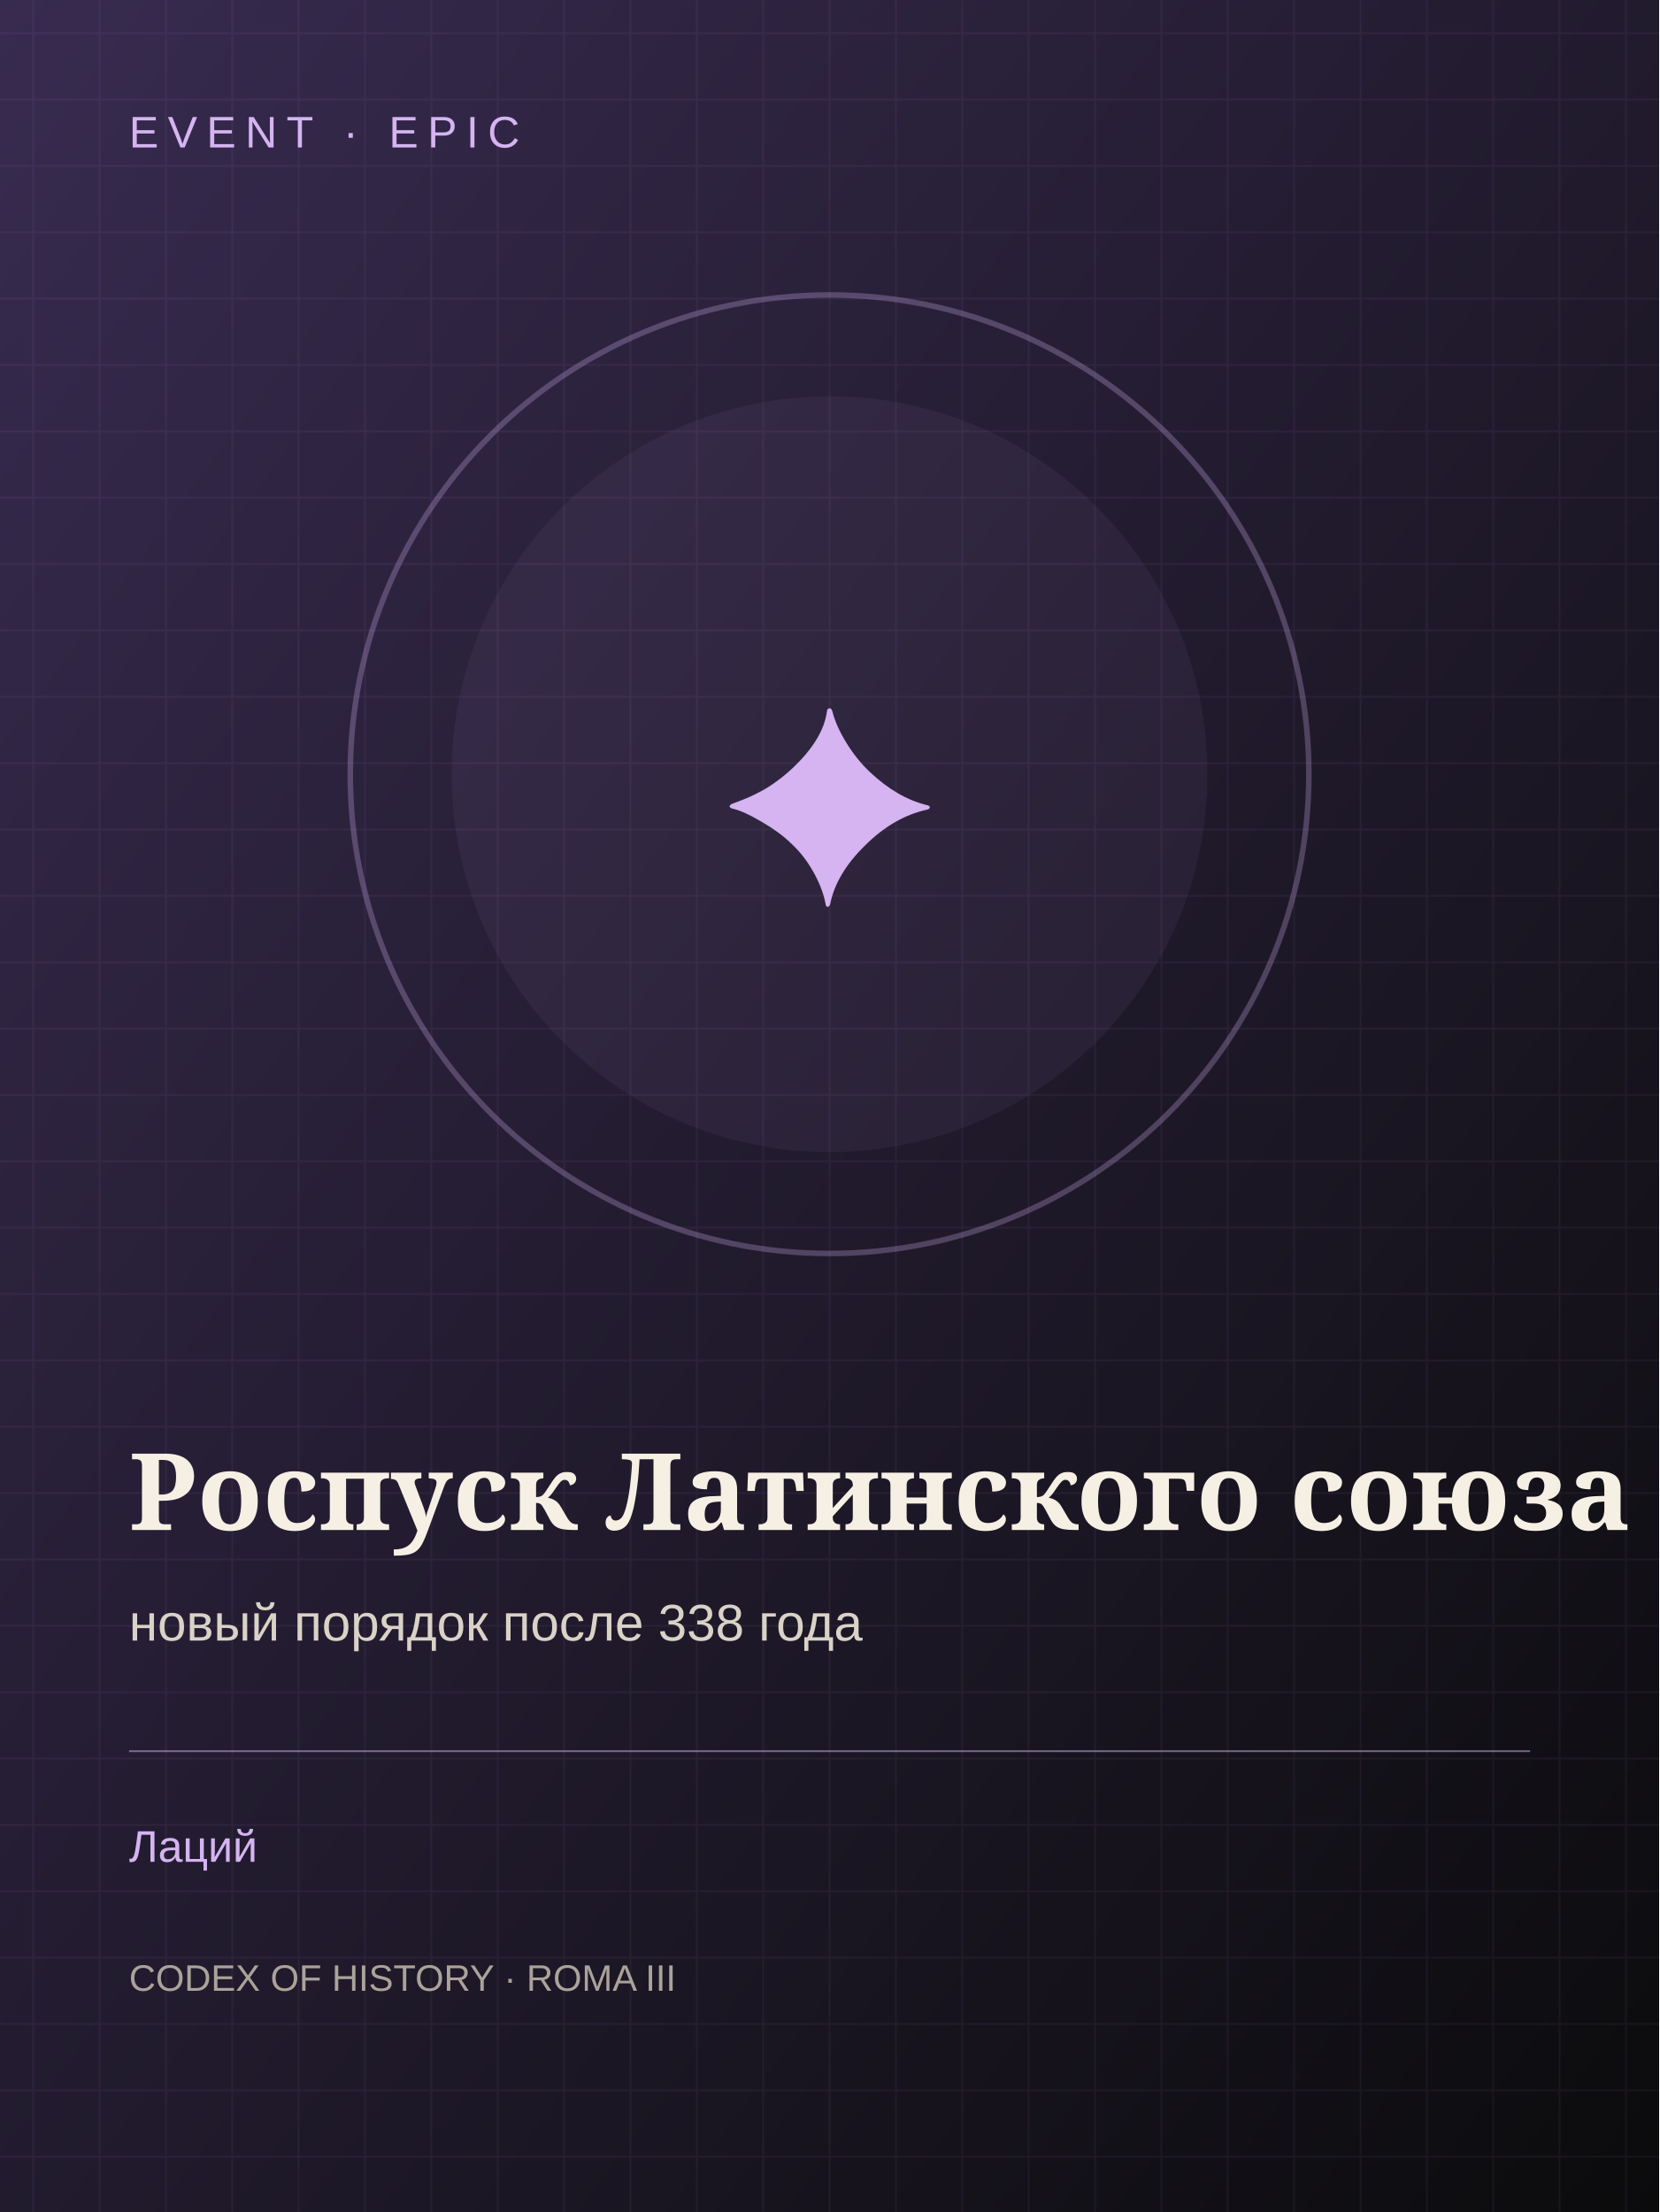
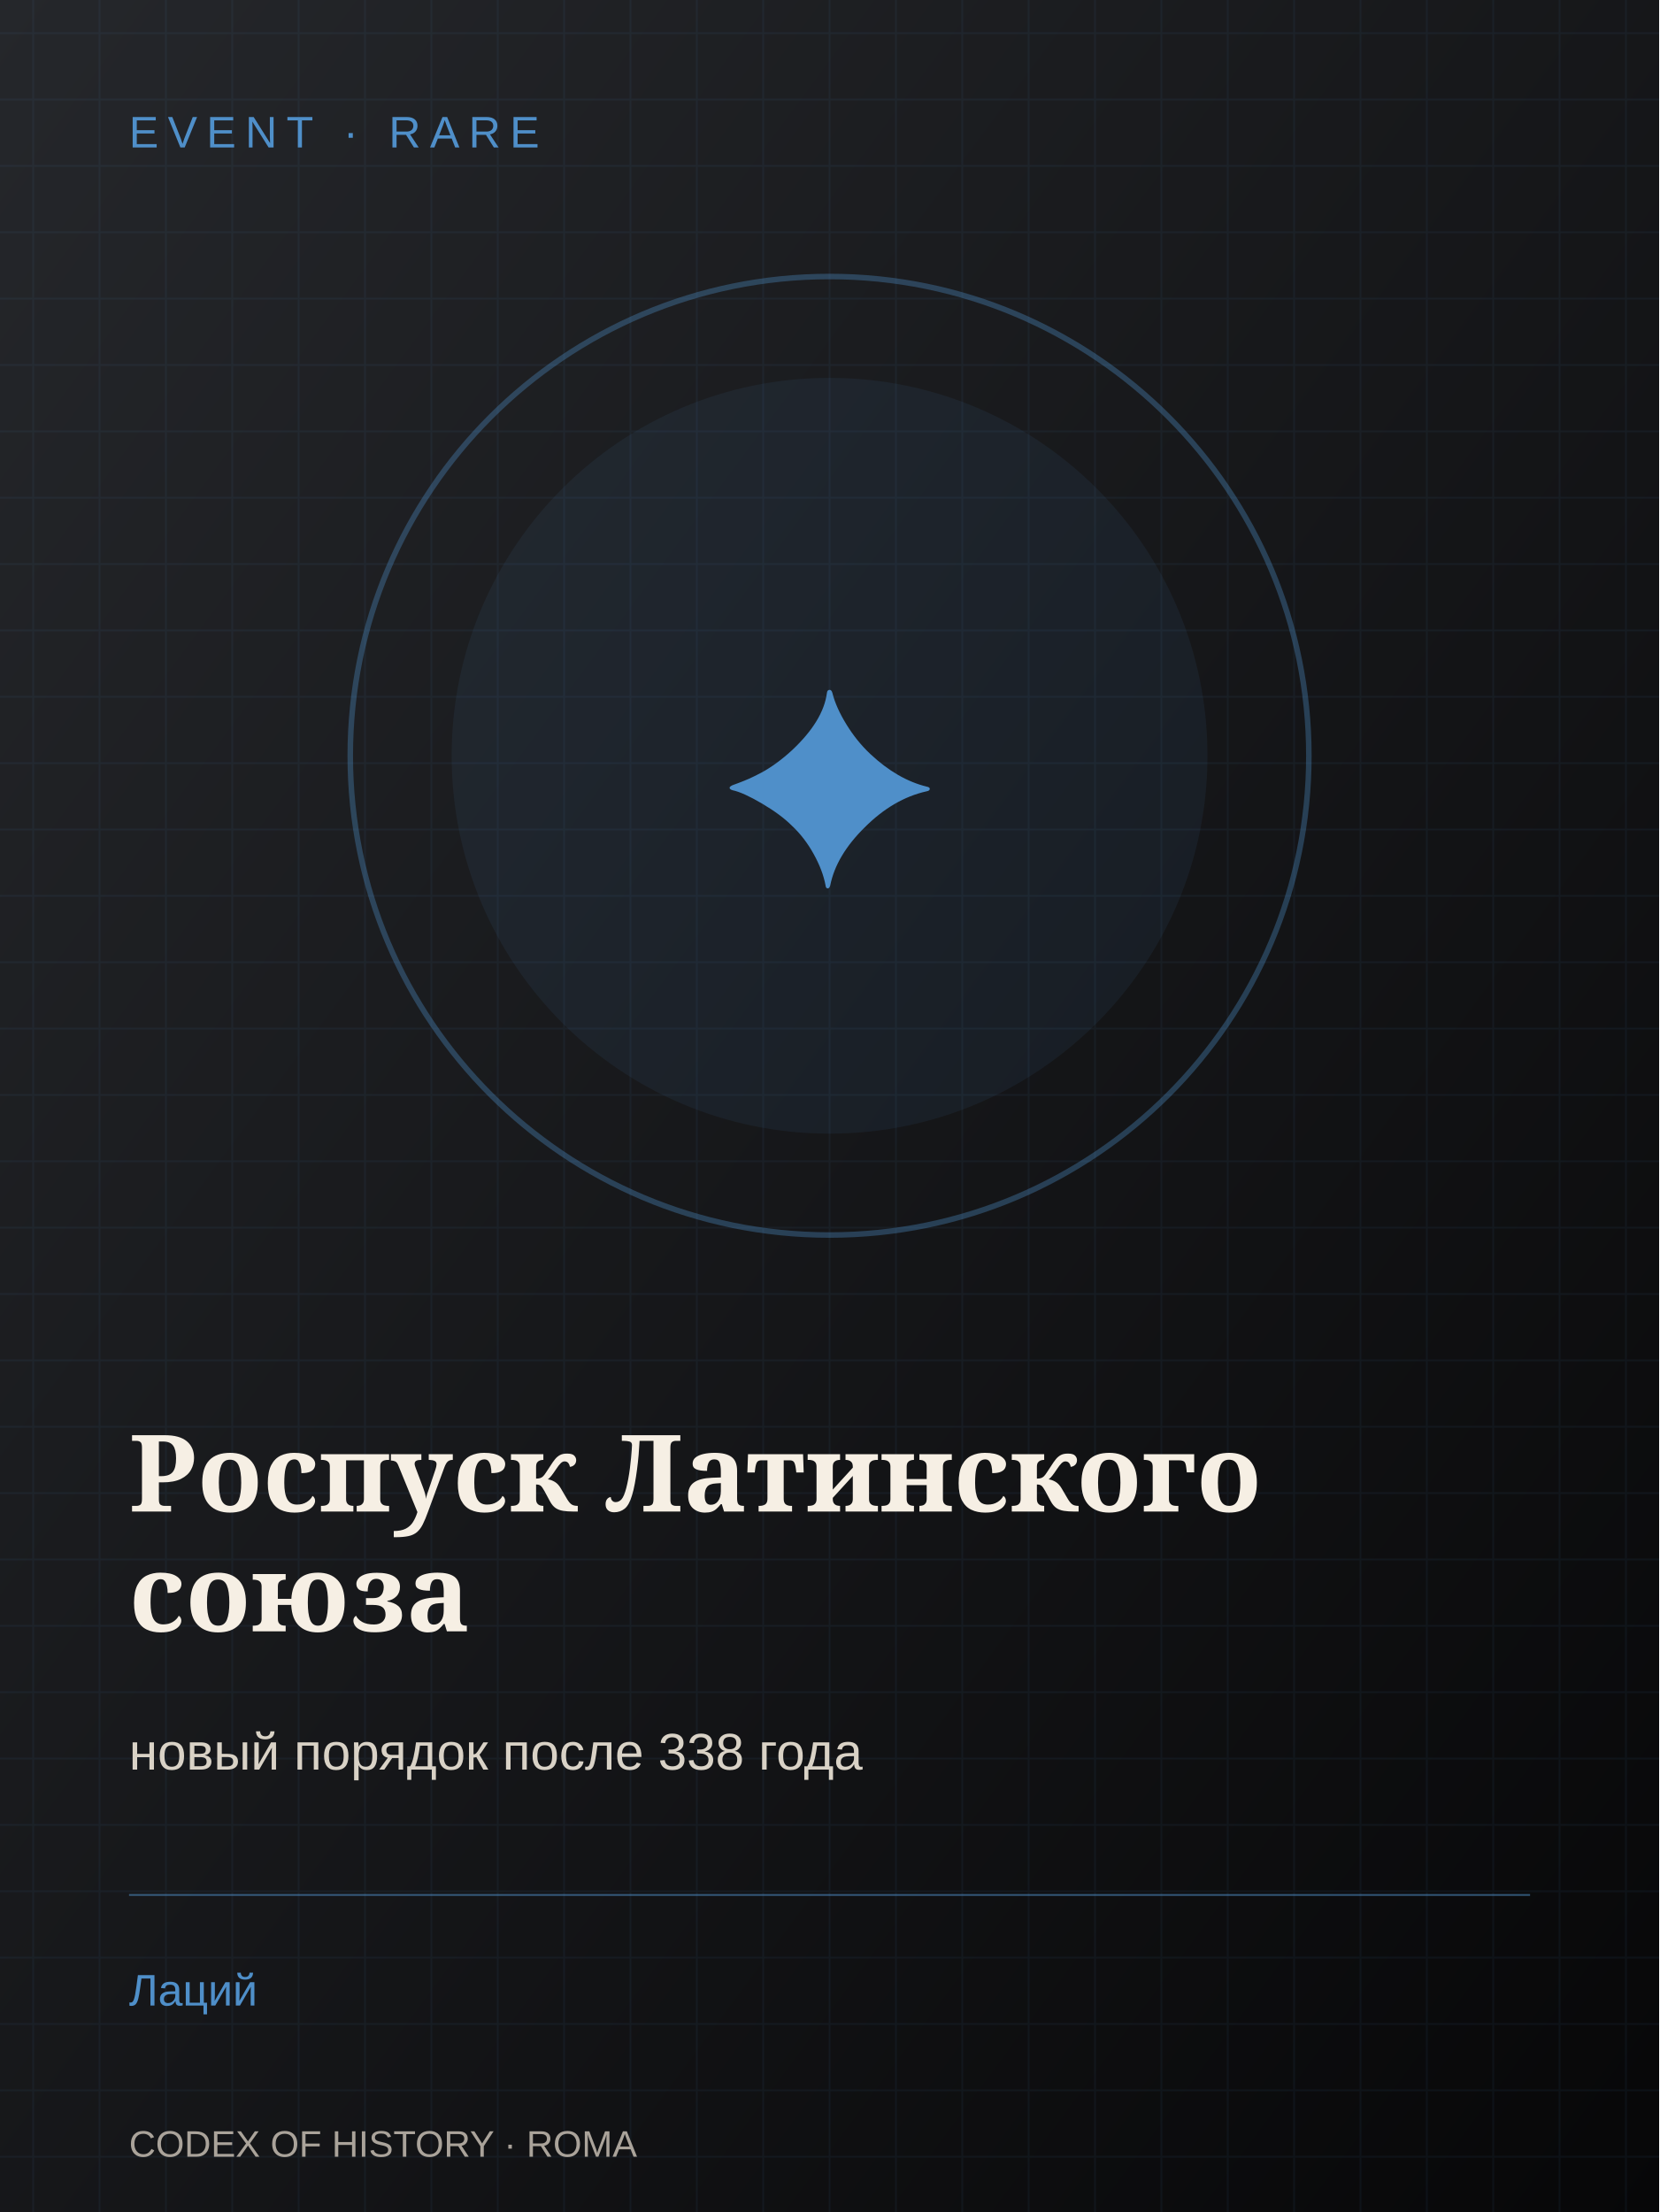
<svg xmlns="http://www.w3.org/2000/svg" width="900" height="1200" viewBox="0 0 900 1200">
  <defs>
    <linearGradient id="g" x2="1" y2="1">
-       <stop stop-color="#382b50" />
-       <stop offset="1" stop-color="#0b0b0c" />
+       <stop stop-color="#25272b" />
+       <stop offset="1" stop-color="#070708" />
    </linearGradient>
    <pattern id="p" width="36" height="36" patternUnits="userSpaceOnUse">
-       <path d="M0 18h36M18 0v36" stroke="#d5b4f1" stroke-opacity=".06" />
+       <path d="M0 18h36M18 0v36" stroke="#4f8fc9" stroke-opacity=".07" />
    </pattern>
  </defs>
  <rect width="900" height="1200" fill="url(#g)" />
  <rect width="900" height="1200" fill="url(#p)" />
-   <circle cx="450" cy="420" r="260" fill="none" stroke="#d5b4f1" stroke-opacity=".28" stroke-width="3" />
-   <circle cx="450" cy="420" r="205" fill="#d5b4f1" fill-opacity=".06" />
-   <text x="450" y="490" text-anchor="middle" fill="#d5b4f1" font-size="150" font-family="Georgia,serif">✦</text>
-   <text x="70" y="80" fill="#d5b4f1" font-size="24" font-family="Arial" letter-spacing="5">EVENT · EPIC</text>
-   <text x="70" y="830" fill="#f6efe4" font-size="58" font-weight="700" font-family="Georgia,serif">Роспуск Латинского союза</text>
-   <text x="70" y="890" fill="#d9d2c6" font-size="28" font-family="Arial">новый порядок после 338 года</text>
-   <line x1="70" y1="950" x2="830" y2="950" stroke="#d5b4f1" stroke-opacity=".5" />
-   <text x="70" y="1010" fill="#d5b4f1" font-size="24" font-family="Arial">Лаций</text>
-   <text x="70" y="1080" fill="#aaa39a" font-size="20" font-family="Arial">CODEX OF HISTORY · ROMA III</text>
+   <circle cx="450" cy="410" r="260" fill="none" stroke="#4f8fc9" stroke-opacity=".35" stroke-width="3" />
+   <circle cx="450" cy="410" r="205" fill="#4f8fc9" fill-opacity=".08" />
+   <text x="450" y="480" text-anchor="middle" fill="#4f8fc9" font-size="150" font-family="Georgia,serif">✦</text>
+   <text x="70" y="80" fill="#4f8fc9" font-size="24" font-family="Arial" letter-spacing="5">EVENT · RARE</text>
+   <text x="70" y="820" fill="#f6efe4" font-size="58" font-weight="700" font-family="Georgia,serif">Роспуск Латинского</text>
+   <text x="70" y="885" fill="#f6efe4" font-size="58" font-weight="700" font-family="Georgia,serif">союза</text>
+   <text x="70" y="960" fill="#d9d2c6" font-size="28" font-family="Arial">новый порядок после 338 года</text>
+   <line x1="70" y1="1028" x2="830" y2="1028" stroke="#4f8fc9" stroke-opacity=".55" />
+   <text x="70" y="1088" fill="#4f8fc9" font-size="24" font-family="Arial">Лаций</text>
+   <text x="70" y="1170" fill="#aaa39a" font-size="20" font-family="Arial">CODEX OF HISTORY · ROMA</text>
</svg>
